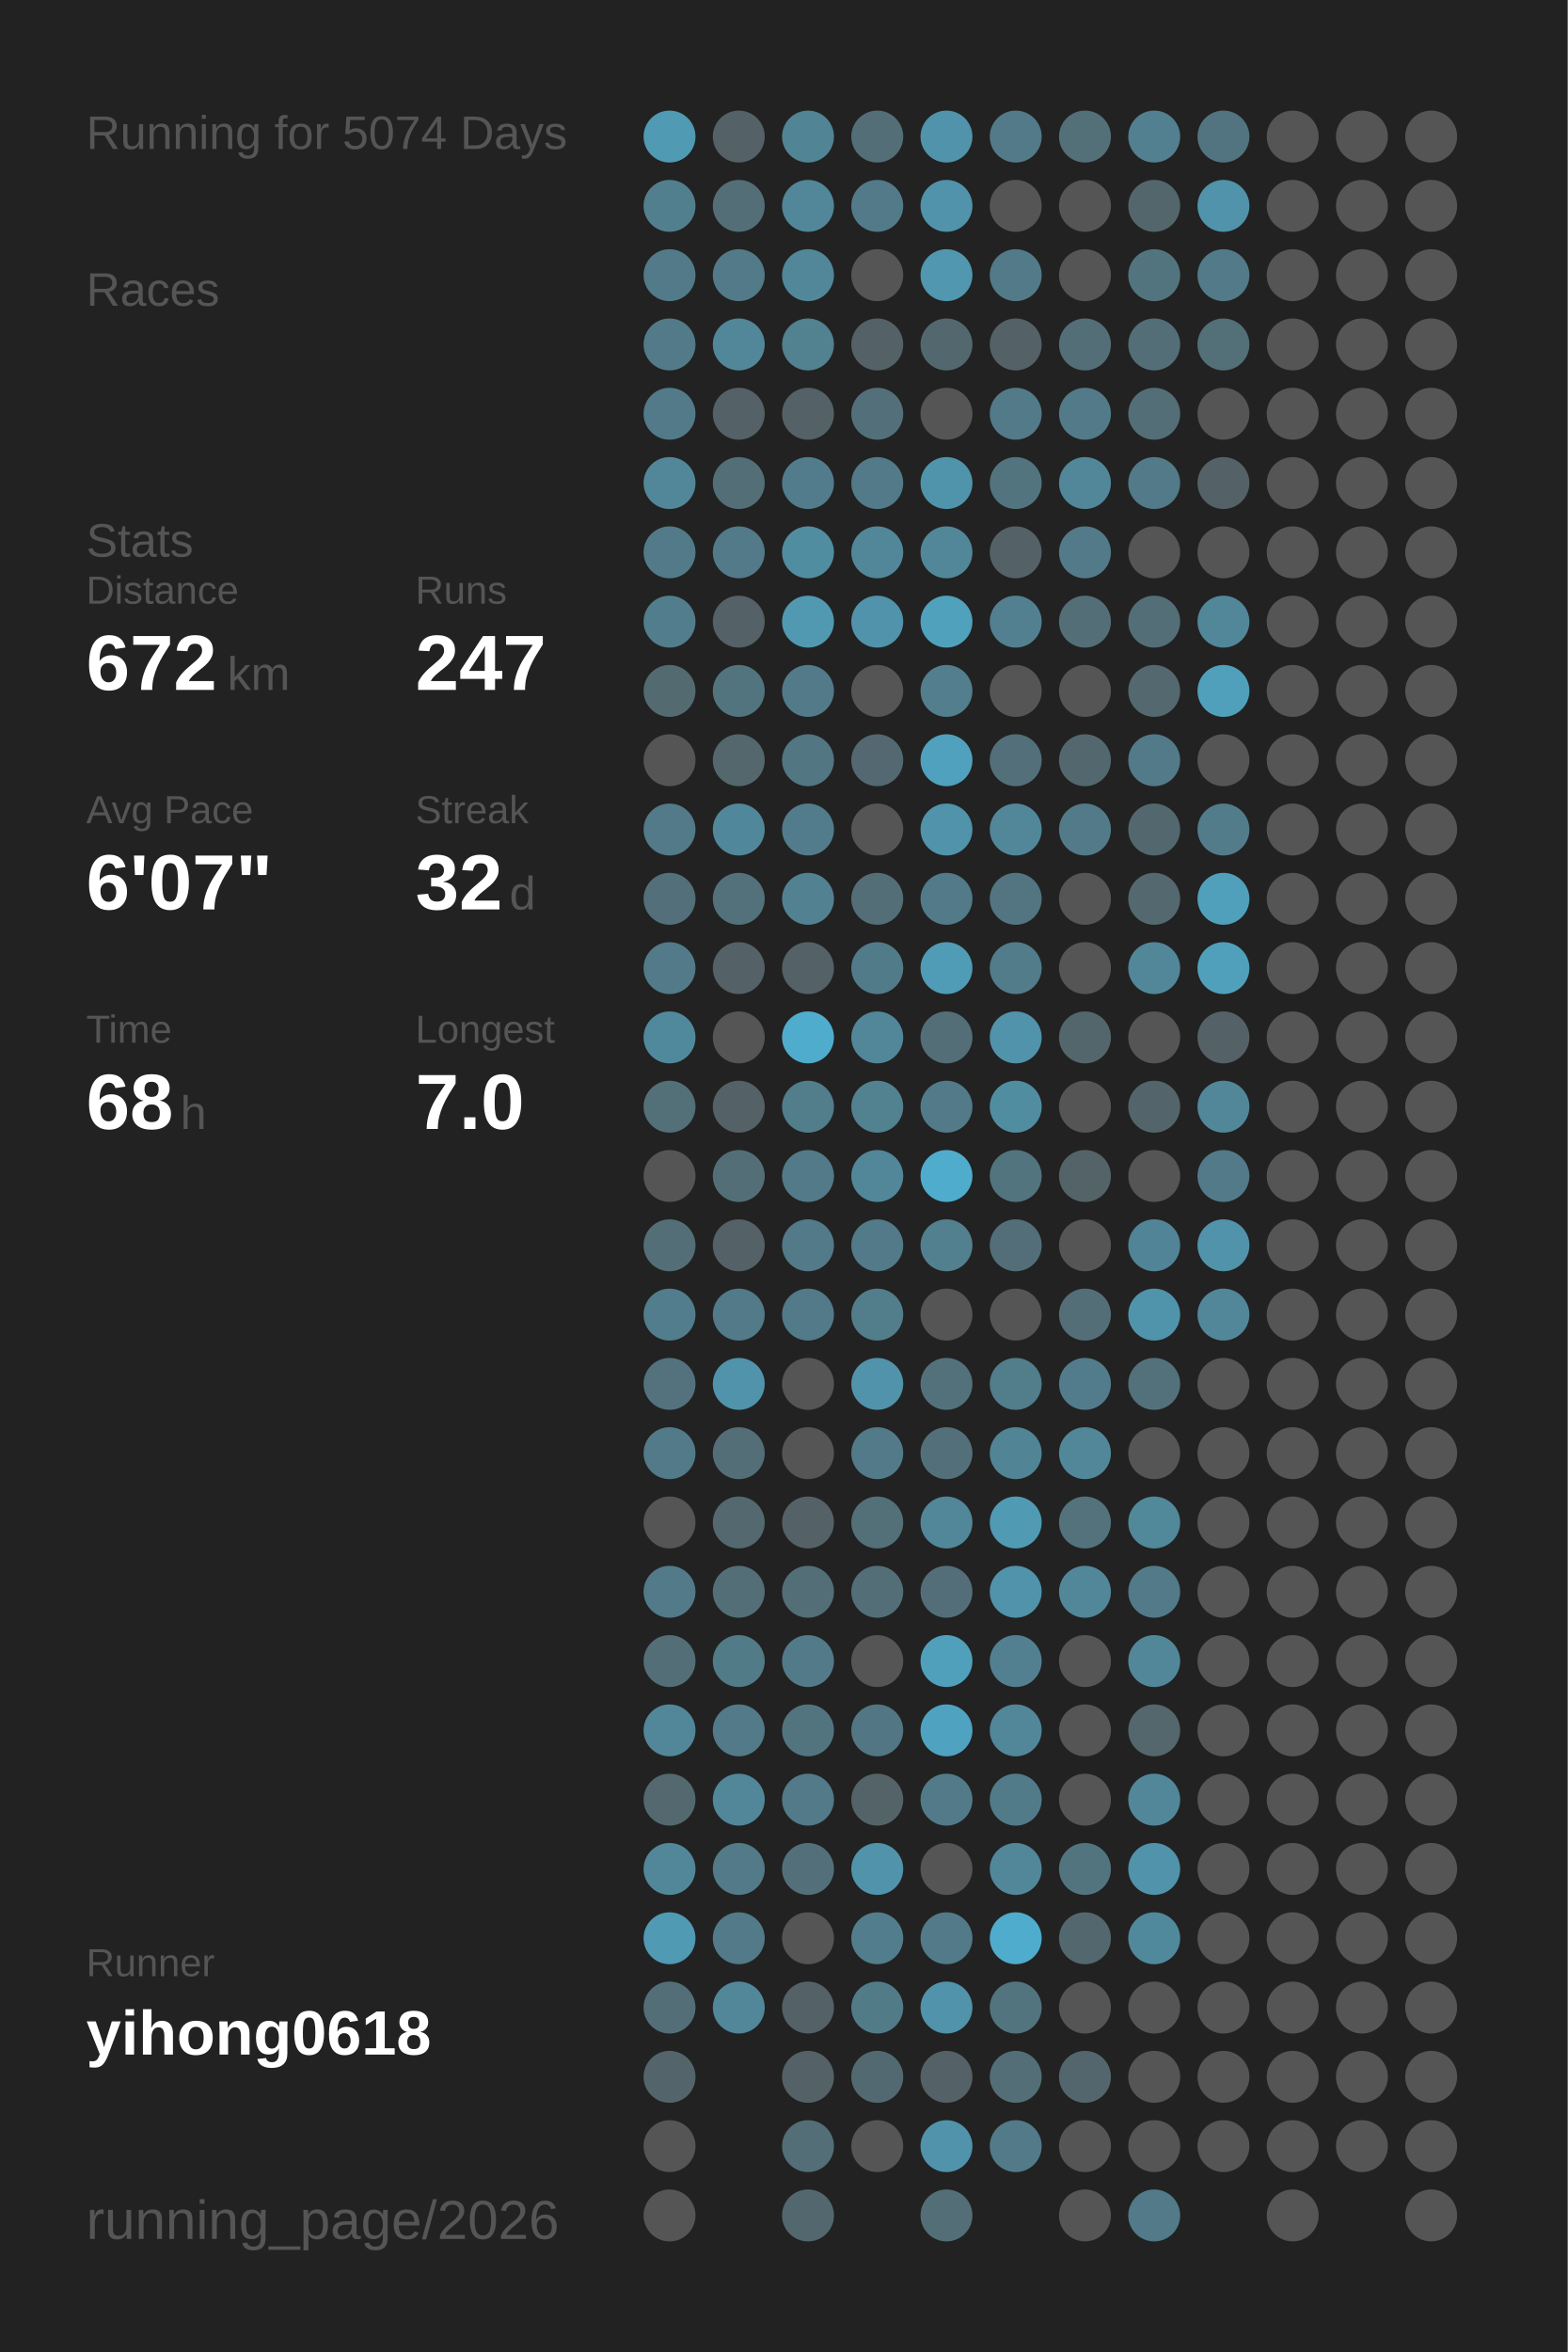
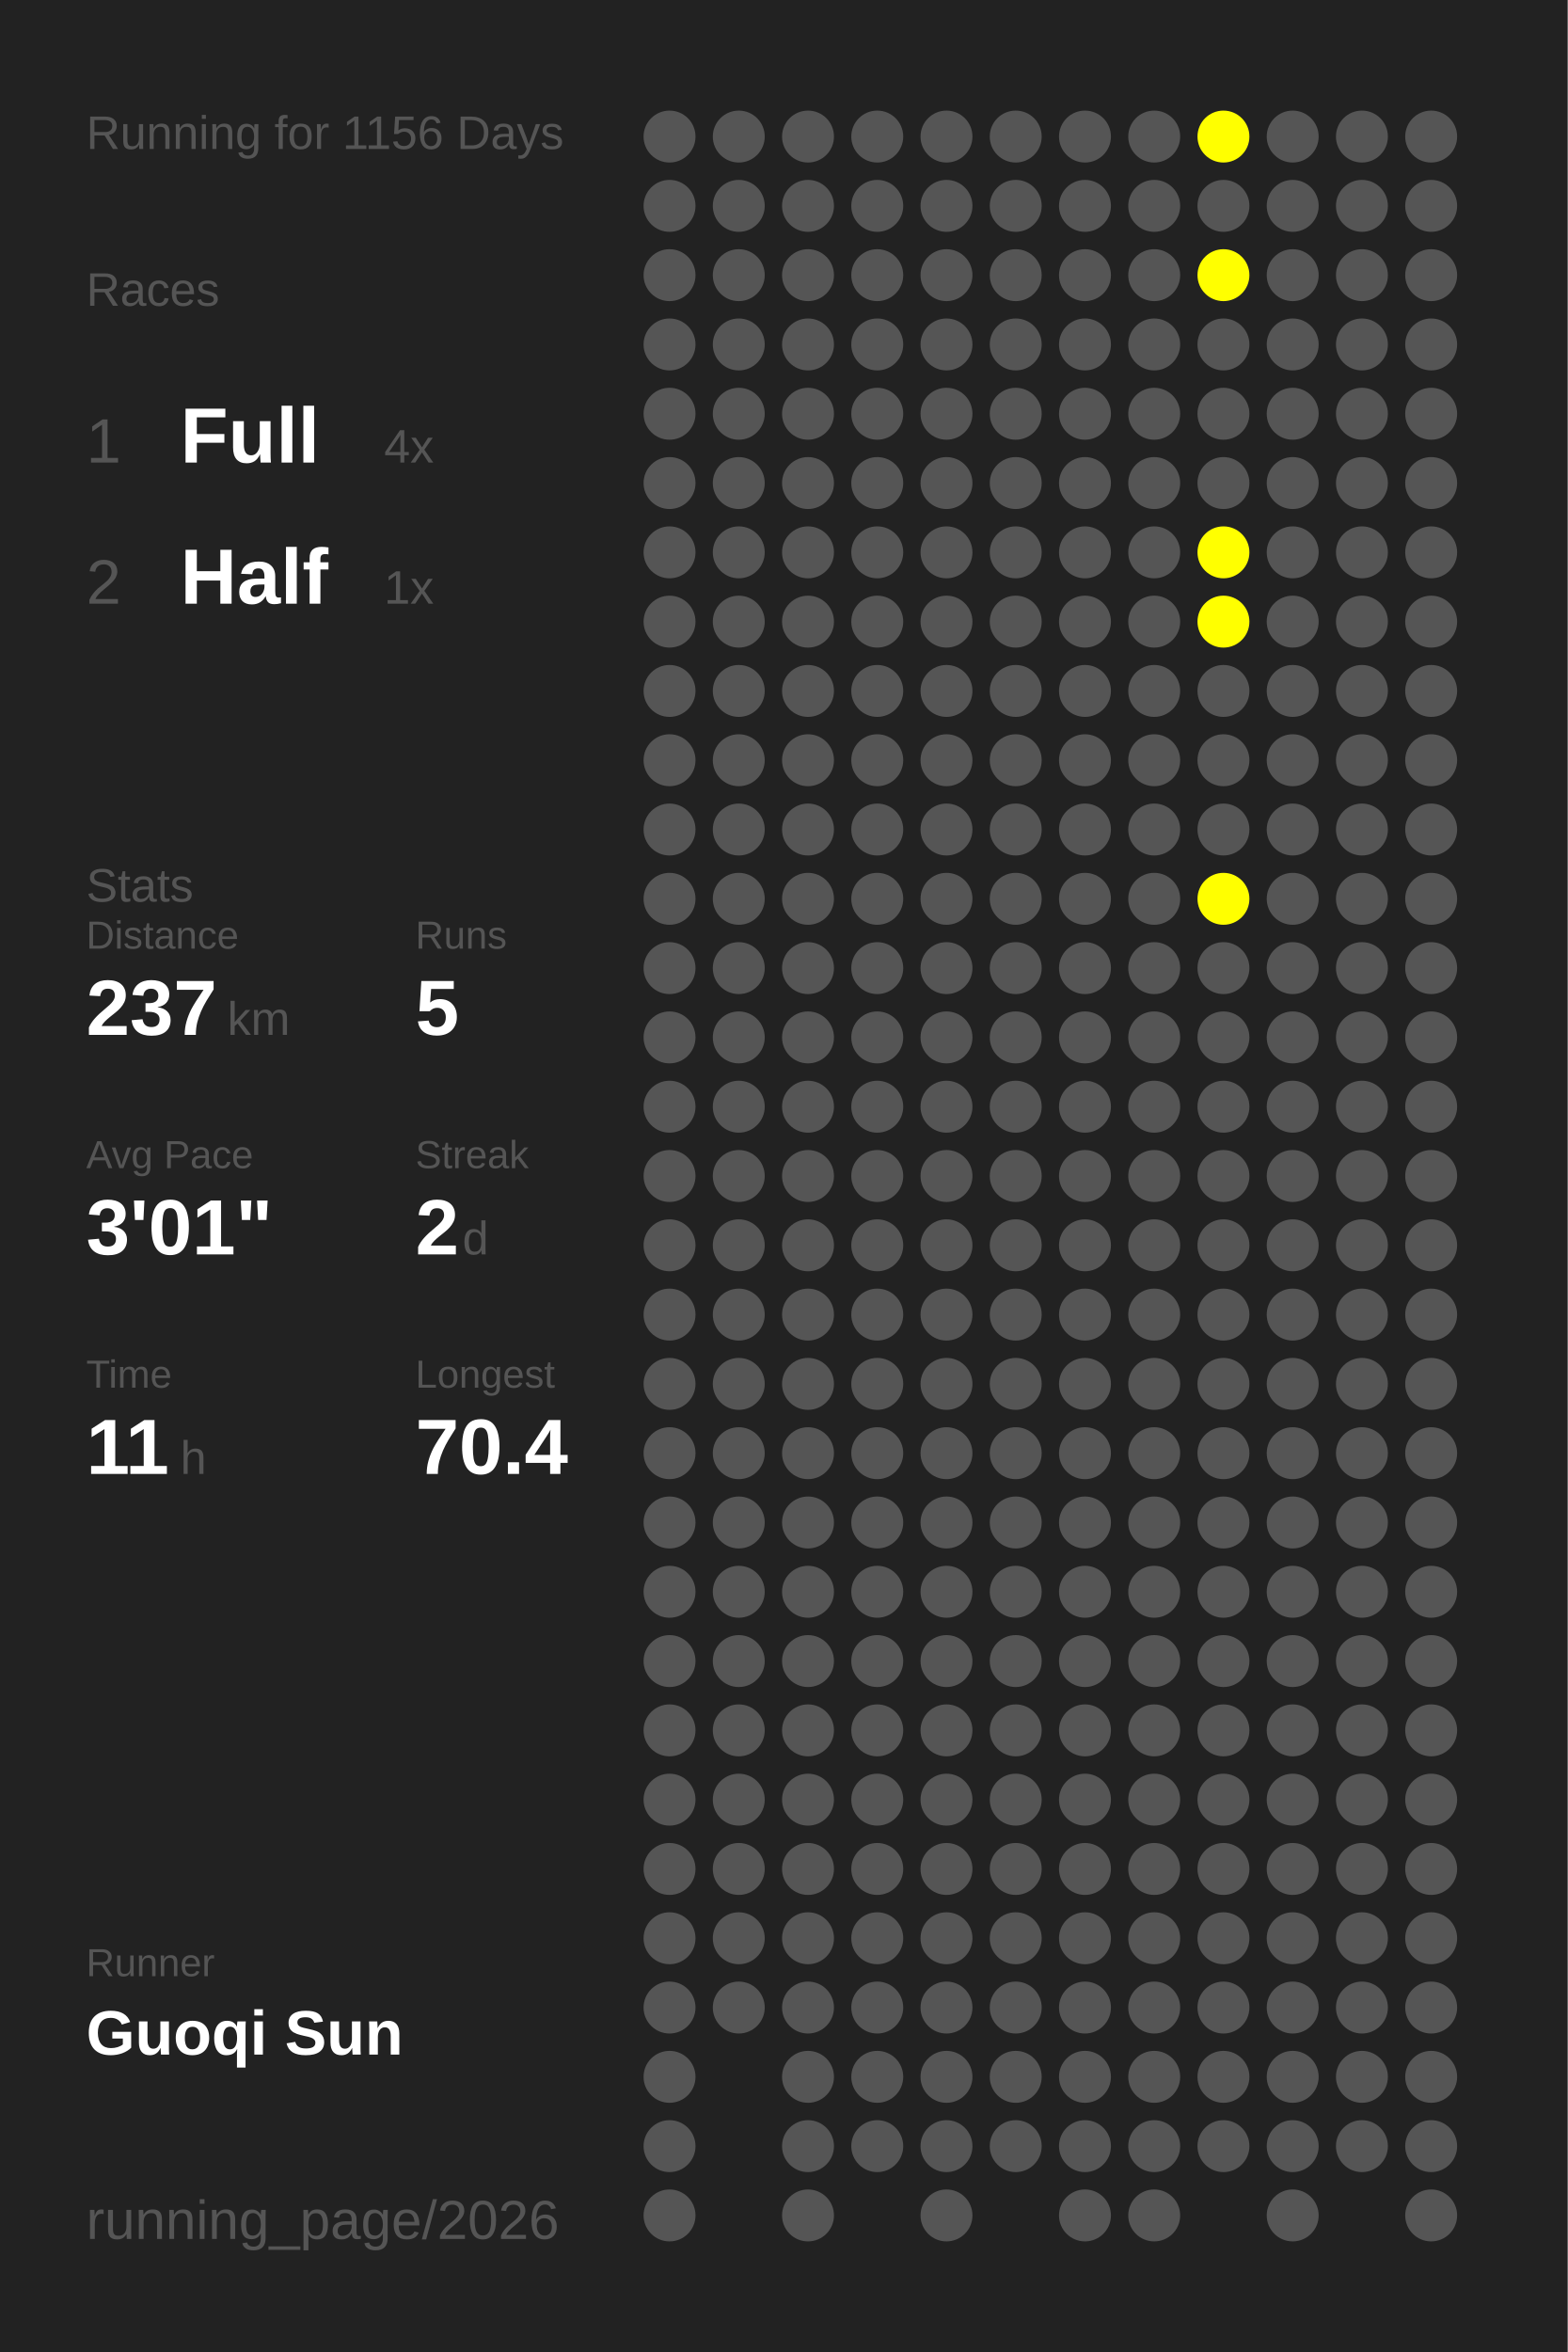
<svg xmlns="http://www.w3.org/2000/svg" baseProfile="full" height="300mm" version="1.1" viewBox="0,0,200,300" width="200mm">
  <defs />
  <rect fill="#222222" height="300" width="200" x="0" y="0" />
-   <text fill="#555555" style="font-size:6px; font-family:Arial;" x="11" y="19">Running for 5074 Days</text>
+   <text fill="#555555" style="font-size:6px; font-family:Arial;" x="11" y="19">Running for 1156 Days</text>
  <text fill="#555555" style="font-size:6px; font-family:Arial;" x="11" y="39">Races</text>
-   <text fill="#555555" style="font-size:6px; font-family:Arial;" x="11" y="71">Stats</text>
-   <text fill="#555555" style="font-size:5px; font-family:Arial;" x="11" y="77">Distance</text>
-   <text fill="#FFFFFF" style="font-size:10px; font-family:Arial; font-weight:bold;" x="11" y="88">672</text>
-   <text fill="#555555" style="font-size:6px; font-family:Arial;" x="29" y="88">km</text>
-   <text fill="#555555" style="font-size:5px; font-family:Arial;" x="53" y="77">Runs</text>
-   <text fill="#FFFFFF" style="font-size:10px; font-family:Arial; font-weight:bold;" x="53" y="88">247</text>
-   <text fill="#555555" style="font-size:5px; font-family:Arial;" x="11" y="105">Avg Pace</text>
-   <text fill="#FFFFFF" style="font-size:10px; font-family:Arial; font-weight:bold;" x="11" y="116">6'07"</text>
-   <text fill="#555555" style="font-size:5px; font-family:Arial;" x="53" y="105">Streak</text>
-   <text fill="#FFFFFF" style="font-size:10px; font-family:Arial; font-weight:bold;" x="53" y="116">32</text>
-   <text fill="#555555" style="font-size:6px; font-family:Arial;" x="65" y="116">d</text>
-   <text fill="#555555" style="font-size:5px; font-family:Arial;" x="11" y="133">Time</text>
-   <text fill="#FFFFFF" style="font-size:10px; font-family:Arial; font-weight:bold;" x="11" y="144">68</text>
-   <text fill="#555555" style="font-size:6px; font-family:Arial;" x="23" y="144">h</text>
-   <text fill="#555555" style="font-size:5px; font-family:Arial;" x="53" y="133">Longest</text>
-   <text fill="#FFFFFF" style="font-size:10px; font-family:Arial; font-weight:bold;" x="53" y="144">7.0</text>
+   <text fill="#555555" style="font-size:8px; font-family:Arial;" x="11" y="59">1</text>
+   <text fill="#FFFFFF" style="font-size:10px; font-family:Arial; font-weight:bold;" x="23" y="59">Full</text>
+   <text fill="#555555" style="font-size:6px; font-family:Arial;" x="49" y="59">4x</text>
+   <text fill="#555555" style="font-size:8px; font-family:Arial;" x="11" y="77">2</text>
+   <text fill="#FFFFFF" style="font-size:10px; font-family:Arial; font-weight:bold;" x="23" y="77">Half</text>
+   <text fill="#555555" style="font-size:6px; font-family:Arial;" x="49" y="77">1x</text>
+   <text fill="#555555" style="font-size:6px; font-family:Arial;" x="11" y="115">Stats</text>
+   <text fill="#555555" style="font-size:5px; font-family:Arial;" x="11" y="121">Distance</text>
+   <text fill="#FFFFFF" style="font-size:10px; font-family:Arial; font-weight:bold;" x="11" y="132">237</text>
+   <text fill="#555555" style="font-size:6px; font-family:Arial;" x="29" y="132">km</text>
+   <text fill="#555555" style="font-size:5px; font-family:Arial;" x="53" y="121">Runs</text>
+   <text fill="#FFFFFF" style="font-size:10px; font-family:Arial; font-weight:bold;" x="53" y="132">5</text>
+   <text fill="#555555" style="font-size:5px; font-family:Arial;" x="11" y="149">Avg Pace</text>
+   <text fill="#FFFFFF" style="font-size:10px; font-family:Arial; font-weight:bold;" x="11" y="160">3'01"</text>
+   <text fill="#555555" style="font-size:5px; font-family:Arial;" x="53" y="149">Streak</text>
+   <text fill="#FFFFFF" style="font-size:10px; font-family:Arial; font-weight:bold;" x="53" y="160">2</text>
+   <text fill="#555555" style="font-size:6px; font-family:Arial;" x="59" y="160">d</text>
+   <text fill="#555555" style="font-size:5px; font-family:Arial;" x="11" y="177">Time</text>
+   <text fill="#FFFFFF" style="font-size:10px; font-family:Arial; font-weight:bold;" x="11" y="188">11</text>
+   <text fill="#555555" style="font-size:6px; font-family:Arial;" x="23" y="188">h</text>
+   <text fill="#555555" style="font-size:5px; font-family:Arial;" x="53" y="177">Longest</text>
+   <text fill="#FFFFFF" style="font-size:10px; font-family:Arial; font-weight:bold;" x="53" y="188">70.4</text>
  <text fill="#555555" style="font-size:5px; font-family:Arial;" x="11" y="252.065">Runner</text>
-   <text fill="#FFFFFF" style="font-size:8px; font-family:Arial; font-weight:bold;" x="11" y="262.065">yihong0618</text>
+   <text fill="#FFFFFF" style="font-size:8px; font-family:Arial; font-weight:bold;" x="11" y="262.065">Guoqi Sun</text>
  <text fill="#555555" style="font-size:7px; font-family:Arial;" x="11" y="285.581">running_page/2026</text>
-   <circle cx="85.417" cy="17.419" fill="#509ab3" r="3.312" />
-   <circle cx="85.417" cy="26.258" fill="#527f8e" r="3.312" />
-   <circle cx="85.417" cy="35.097" fill="#527a88" r="3.312" />
-   <circle cx="85.417" cy="43.935" fill="#527a88" r="3.312" />
-   <circle cx="85.417" cy="52.774" fill="#527a88" r="3.312" />
-   <circle cx="85.417" cy="61.613" fill="#518799" r="3.312" />
-   <circle cx="85.417" cy="70.452" fill="#527a88" r="3.312" />
-   <circle cx="85.417" cy="79.29" fill="#527d8c" r="3.312" />
-   <circle cx="85.417" cy="88.129" fill="#536a71" r="3.312" />
+   <circle cx="85.417" cy="17.419" fill="#555555" r="3.312" />
+   <circle cx="85.417" cy="26.258" fill="#555555" r="3.312" />
+   <circle cx="85.417" cy="35.097" fill="#555555" r="3.312" />
+   <circle cx="85.417" cy="43.935" fill="#555555" r="3.312" />
+   <circle cx="85.417" cy="52.774" fill="#555555" r="3.312" />
+   <circle cx="85.417" cy="61.613" fill="#555555" r="3.312" />
+   <circle cx="85.417" cy="70.452" fill="#555555" r="3.312" />
+   <circle cx="85.417" cy="79.29" fill="#555555" r="3.312" />
+   <circle cx="85.417" cy="88.129" fill="#555555" r="3.312" />
  <circle cx="85.417" cy="96.968" fill="#555555" r="3.312" />
-   <circle cx="85.417" cy="105.806" fill="#527a88" r="3.312" />
-   <circle cx="85.417" cy="114.645" fill="#536f79" r="3.312" />
-   <circle cx="85.417" cy="123.484" fill="#527a88" r="3.312" />
-   <circle cx="85.417" cy="132.323" fill="#51899c" r="3.312" />
-   <circle cx="85.417" cy="141.161" fill="#536f78" r="3.312" />
+   <circle cx="85.417" cy="105.806" fill="#555555" r="3.312" />
+   <circle cx="85.417" cy="114.645" fill="#555555" r="3.312" />
+   <circle cx="85.417" cy="123.484" fill="#555555" r="3.312" />
+   <circle cx="85.417" cy="132.323" fill="#555555" r="3.312" />
+   <circle cx="85.417" cy="141.161" fill="#555555" r="3.312" />
  <circle cx="85.417" cy="150" fill="#555555" r="3.312" />
-   <circle cx="85.417" cy="158.839" fill="#536e77" r="3.312" />
-   <circle cx="85.417" cy="167.677" fill="#527d8c" r="3.312" />
-   <circle cx="85.417" cy="176.516" fill="#53727d" r="3.312" />
-   <circle cx="85.417" cy="185.355" fill="#527a88" r="3.312" />
+   <circle cx="85.417" cy="158.839" fill="#555555" r="3.312" />
+   <circle cx="85.417" cy="167.677" fill="#555555" r="3.312" />
+   <circle cx="85.417" cy="176.516" fill="#555555" r="3.312" />
+   <circle cx="85.417" cy="185.355" fill="#555555" r="3.312" />
  <circle cx="85.417" cy="194.194" fill="#555555" r="3.312" />
-   <circle cx="85.417" cy="203.032" fill="#527a88" r="3.312" />
-   <circle cx="85.417" cy="211.871" fill="#536e77" r="3.312" />
-   <circle cx="85.417" cy="220.71" fill="#518799" r="3.312" />
-   <circle cx="85.417" cy="229.548" fill="#53686f" r="3.312" />
-   <circle cx="85.417" cy="238.387" fill="#518799" r="3.312" />
-   <circle cx="85.417" cy="247.226" fill="#509ab3" r="3.312" />
-   <circle cx="85.417" cy="256.065" fill="#536e77" r="3.312" />
-   <circle cx="85.417" cy="264.903" fill="#53656b" r="3.312" />
+   <circle cx="85.417" cy="203.032" fill="#555555" r="3.312" />
+   <circle cx="85.417" cy="211.871" fill="#555555" r="3.312" />
+   <circle cx="85.417" cy="220.71" fill="#555555" r="3.312" />
+   <circle cx="85.417" cy="229.548" fill="#555555" r="3.312" />
+   <circle cx="85.417" cy="238.387" fill="#555555" r="3.312" />
+   <circle cx="85.417" cy="247.226" fill="#555555" r="3.312" />
+   <circle cx="85.417" cy="256.065" fill="#555555" r="3.312" />
+   <circle cx="85.417" cy="264.903" fill="#555555" r="3.312" />
  <circle cx="85.417" cy="273.742" fill="#555555" r="3.312" />
  <circle cx="85.417" cy="282.581" fill="#555555" r="3.312" />
-   <circle cx="94.25" cy="17.419" fill="#546166" r="3.312" />
-   <circle cx="94.25" cy="26.258" fill="#536e77" r="3.312" />
-   <circle cx="94.25" cy="35.097" fill="#527a88" r="3.312" />
-   <circle cx="94.25" cy="43.935" fill="#518799" r="3.312" />
-   <circle cx="94.25" cy="52.774" fill="#546166" r="3.312" />
-   <circle cx="94.25" cy="61.613" fill="#536e77" r="3.312" />
-   <circle cx="94.25" cy="70.452" fill="#527a88" r="3.312" />
-   <circle cx="94.25" cy="79.29" fill="#546166" r="3.312" />
-   <circle cx="94.25" cy="88.129" fill="#52747f" r="3.312" />
-   <circle cx="94.25" cy="96.968" fill="#53676d" r="3.312" />
-   <circle cx="94.25" cy="105.806" fill="#51879a" r="3.312" />
-   <circle cx="94.25" cy="114.645" fill="#53717b" r="3.312" />
-   <circle cx="94.25" cy="123.484" fill="#546166" r="3.312" />
+   <circle cx="94.25" cy="17.419" fill="#555555" r="3.312" />
+   <circle cx="94.25" cy="26.258" fill="#555555" r="3.312" />
+   <circle cx="94.25" cy="35.097" fill="#555555" r="3.312" />
+   <circle cx="94.25" cy="43.935" fill="#555555" r="3.312" />
+   <circle cx="94.25" cy="52.774" fill="#555555" r="3.312" />
+   <circle cx="94.25" cy="61.613" fill="#555555" r="3.312" />
+   <circle cx="94.25" cy="70.452" fill="#555555" r="3.312" />
+   <circle cx="94.25" cy="79.29" fill="#555555" r="3.312" />
+   <circle cx="94.25" cy="88.129" fill="#555555" r="3.312" />
+   <circle cx="94.25" cy="96.968" fill="#555555" r="3.312" />
+   <circle cx="94.25" cy="105.806" fill="#555555" r="3.312" />
+   <circle cx="94.25" cy="114.645" fill="#555555" r="3.312" />
+   <circle cx="94.25" cy="123.484" fill="#555555" r="3.312" />
  <circle cx="94.25" cy="132.323" fill="#555555" r="3.312" />
-   <circle cx="94.25" cy="141.161" fill="#546166" r="3.312" />
-   <circle cx="94.25" cy="150" fill="#536e77" r="3.312" />
-   <circle cx="94.25" cy="158.839" fill="#546166" r="3.312" />
-   <circle cx="94.25" cy="167.677" fill="#527a88" r="3.312" />
-   <circle cx="94.25" cy="176.516" fill="#5093aa" r="3.312" />
-   <circle cx="94.25" cy="185.355" fill="#536e77" r="3.312" />
-   <circle cx="94.25" cy="194.194" fill="#53686f" r="3.312" />
-   <circle cx="94.25" cy="203.032" fill="#536e77" r="3.312" />
-   <circle cx="94.25" cy="211.871" fill="#527b88" r="3.312" />
-   <circle cx="94.25" cy="220.71" fill="#527a88" r="3.312" />
-   <circle cx="94.25" cy="229.548" fill="#518799" r="3.312" />
-   <circle cx="94.25" cy="238.387" fill="#527a88" r="3.312" />
-   <circle cx="94.25" cy="247.226" fill="#527a88" r="3.312" />
-   <circle cx="94.25" cy="256.065" fill="#518799" r="3.312" />
-   <circle cx="103.083" cy="17.419" fill="#518495" r="3.312" />
-   <circle cx="103.083" cy="26.258" fill="#518799" r="3.312" />
-   <circle cx="103.083" cy="35.097" fill="#518799" r="3.312" />
-   <circle cx="103.083" cy="43.935" fill="#528190" r="3.312" />
-   <circle cx="103.083" cy="52.774" fill="#546166" r="3.312" />
-   <circle cx="103.083" cy="61.613" fill="#527c8b" r="3.312" />
-   <circle cx="103.083" cy="70.452" fill="#518da1" r="3.312" />
-   <circle cx="103.083" cy="79.29" fill="#5099b1" r="3.312" />
-   <circle cx="103.083" cy="88.129" fill="#527a88" r="3.312" />
-   <circle cx="103.083" cy="96.968" fill="#527682" r="3.312" />
-   <circle cx="103.083" cy="105.806" fill="#527c8b" r="3.312" />
-   <circle cx="103.083" cy="114.645" fill="#528192" r="3.312" />
-   <circle cx="103.083" cy="123.484" fill="#546166" r="3.312" />
-   <circle cx="103.083" cy="132.323" fill="#4faccc" r="3.312" />
-   <circle cx="103.083" cy="141.161" fill="#527d8b" r="3.312" />
-   <circle cx="103.083" cy="150" fill="#527a88" r="3.312" />
-   <circle cx="103.083" cy="158.839" fill="#527a88" r="3.312" />
-   <circle cx="103.083" cy="167.677" fill="#527a88" r="3.312" />
+   <circle cx="94.25" cy="141.161" fill="#555555" r="3.312" />
+   <circle cx="94.25" cy="150" fill="#555555" r="3.312" />
+   <circle cx="94.25" cy="158.839" fill="#555555" r="3.312" />
+   <circle cx="94.25" cy="167.677" fill="#555555" r="3.312" />
+   <circle cx="94.25" cy="176.516" fill="#555555" r="3.312" />
+   <circle cx="94.25" cy="185.355" fill="#555555" r="3.312" />
+   <circle cx="94.25" cy="194.194" fill="#555555" r="3.312" />
+   <circle cx="94.25" cy="203.032" fill="#555555" r="3.312" />
+   <circle cx="94.25" cy="211.871" fill="#555555" r="3.312" />
+   <circle cx="94.25" cy="220.71" fill="#555555" r="3.312" />
+   <circle cx="94.25" cy="229.548" fill="#555555" r="3.312" />
+   <circle cx="94.25" cy="238.387" fill="#555555" r="3.312" />
+   <circle cx="94.25" cy="247.226" fill="#555555" r="3.312" />
+   <circle cx="94.25" cy="256.065" fill="#555555" r="3.312" />
+   <circle cx="103.083" cy="17.419" fill="#555555" r="3.312" />
+   <circle cx="103.083" cy="26.258" fill="#555555" r="3.312" />
+   <circle cx="103.083" cy="35.097" fill="#555555" r="3.312" />
+   <circle cx="103.083" cy="43.935" fill="#555555" r="3.312" />
+   <circle cx="103.083" cy="52.774" fill="#555555" r="3.312" />
+   <circle cx="103.083" cy="61.613" fill="#555555" r="3.312" />
+   <circle cx="103.083" cy="70.452" fill="#555555" r="3.312" />
+   <circle cx="103.083" cy="79.29" fill="#555555" r="3.312" />
+   <circle cx="103.083" cy="88.129" fill="#555555" r="3.312" />
+   <circle cx="103.083" cy="96.968" fill="#555555" r="3.312" />
+   <circle cx="103.083" cy="105.806" fill="#555555" r="3.312" />
+   <circle cx="103.083" cy="114.645" fill="#555555" r="3.312" />
+   <circle cx="103.083" cy="123.484" fill="#555555" r="3.312" />
+   <circle cx="103.083" cy="132.323" fill="#555555" r="3.312" />
+   <circle cx="103.083" cy="141.161" fill="#555555" r="3.312" />
+   <circle cx="103.083" cy="150" fill="#555555" r="3.312" />
+   <circle cx="103.083" cy="158.839" fill="#555555" r="3.312" />
+   <circle cx="103.083" cy="167.677" fill="#555555" r="3.312" />
  <circle cx="103.083" cy="176.516" fill="#555555" r="3.312" />
  <circle cx="103.083" cy="185.355" fill="#555555" r="3.312" />
-   <circle cx="103.083" cy="194.194" fill="#546166" r="3.312" />
-   <circle cx="103.083" cy="203.032" fill="#536e77" r="3.312" />
-   <circle cx="103.083" cy="211.871" fill="#527a88" r="3.312" />
-   <circle cx="103.083" cy="220.71" fill="#52747f" r="3.312" />
-   <circle cx="103.083" cy="229.548" fill="#527a88" r="3.312" />
-   <circle cx="103.083" cy="238.387" fill="#53707a" r="3.312" />
+   <circle cx="103.083" cy="194.194" fill="#555555" r="3.312" />
+   <circle cx="103.083" cy="203.032" fill="#555555" r="3.312" />
+   <circle cx="103.083" cy="211.871" fill="#555555" r="3.312" />
+   <circle cx="103.083" cy="220.71" fill="#555555" r="3.312" />
+   <circle cx="103.083" cy="229.548" fill="#555555" r="3.312" />
+   <circle cx="103.083" cy="238.387" fill="#555555" r="3.312" />
  <circle cx="103.083" cy="247.226" fill="#555555" r="3.312" />
-   <circle cx="103.083" cy="256.065" fill="#546166" r="3.312" />
-   <circle cx="103.083" cy="264.903" fill="#546267" r="3.312" />
-   <circle cx="103.083" cy="273.742" fill="#536e77" r="3.312" />
-   <circle cx="103.083" cy="282.581" fill="#53686e" r="3.312" />
-   <circle cx="111.917" cy="17.419" fill="#536e77" r="3.312" />
-   <circle cx="111.917" cy="26.258" fill="#527a88" r="3.312" />
+   <circle cx="103.083" cy="256.065" fill="#555555" r="3.312" />
+   <circle cx="103.083" cy="264.903" fill="#555555" r="3.312" />
+   <circle cx="103.083" cy="273.742" fill="#555555" r="3.312" />
+   <circle cx="103.083" cy="282.581" fill="#555555" r="3.312" />
+   <circle cx="111.917" cy="17.419" fill="#555555" r="3.312" />
+   <circle cx="111.917" cy="26.258" fill="#555555" r="3.312" />
  <circle cx="111.917" cy="35.097" fill="#555555" r="3.312" />
-   <circle cx="111.917" cy="43.935" fill="#546166" r="3.312" />
-   <circle cx="111.917" cy="52.774" fill="#53707a" r="3.312" />
-   <circle cx="111.917" cy="61.613" fill="#527a88" r="3.312" />
-   <circle cx="111.917" cy="70.452" fill="#518799" r="3.312" />
-   <circle cx="111.917" cy="79.29" fill="#5093aa" r="3.312" />
+   <circle cx="111.917" cy="43.935" fill="#555555" r="3.312" />
+   <circle cx="111.917" cy="52.774" fill="#555555" r="3.312" />
+   <circle cx="111.917" cy="61.613" fill="#555555" r="3.312" />
+   <circle cx="111.917" cy="70.452" fill="#555555" r="3.312" />
+   <circle cx="111.917" cy="79.29" fill="#555555" r="3.312" />
  <circle cx="111.917" cy="88.129" fill="#555555" r="3.312" />
-   <circle cx="111.917" cy="96.968" fill="#536870" r="3.312" />
+   <circle cx="111.917" cy="96.968" fill="#555555" r="3.312" />
  <circle cx="111.917" cy="105.806" fill="#555555" r="3.312" />
-   <circle cx="111.917" cy="114.645" fill="#536e77" r="3.312" />
-   <circle cx="111.917" cy="123.484" fill="#527b89" r="3.312" />
-   <circle cx="111.917" cy="132.323" fill="#518799" r="3.312" />
-   <circle cx="111.917" cy="141.161" fill="#528190" r="3.312" />
-   <circle cx="111.917" cy="150" fill="#518799" r="3.312" />
-   <circle cx="111.917" cy="158.839" fill="#527a88" r="3.312" />
-   <circle cx="111.917" cy="167.677" fill="#527d8b" r="3.312" />
-   <circle cx="111.917" cy="176.516" fill="#5093aa" r="3.312" />
-   <circle cx="111.917" cy="185.355" fill="#527a88" r="3.312" />
-   <circle cx="111.917" cy="194.194" fill="#536f78" r="3.312" />
-   <circle cx="111.917" cy="203.032" fill="#536e77" r="3.312" />
+   <circle cx="111.917" cy="114.645" fill="#555555" r="3.312" />
+   <circle cx="111.917" cy="123.484" fill="#555555" r="3.312" />
+   <circle cx="111.917" cy="132.323" fill="#555555" r="3.312" />
+   <circle cx="111.917" cy="141.161" fill="#555555" r="3.312" />
+   <circle cx="111.917" cy="150" fill="#555555" r="3.312" />
+   <circle cx="111.917" cy="158.839" fill="#555555" r="3.312" />
+   <circle cx="111.917" cy="167.677" fill="#555555" r="3.312" />
+   <circle cx="111.917" cy="176.516" fill="#555555" r="3.312" />
+   <circle cx="111.917" cy="185.355" fill="#555555" r="3.312" />
+   <circle cx="111.917" cy="194.194" fill="#555555" r="3.312" />
+   <circle cx="111.917" cy="203.032" fill="#555555" r="3.312" />
  <circle cx="111.917" cy="211.871" fill="#555555" r="3.312" />
-   <circle cx="111.917" cy="220.71" fill="#527683" r="3.312" />
-   <circle cx="111.917" cy="229.548" fill="#546368" r="3.312" />
-   <circle cx="111.917" cy="238.387" fill="#5093aa" r="3.312" />
-   <circle cx="111.917" cy="247.226" fill="#527d8c" r="3.312" />
-   <circle cx="111.917" cy="256.065" fill="#527b88" r="3.312" />
-   <circle cx="111.917" cy="264.903" fill="#536971" r="3.312" />
+   <circle cx="111.917" cy="220.71" fill="#555555" r="3.312" />
+   <circle cx="111.917" cy="229.548" fill="#555555" r="3.312" />
+   <circle cx="111.917" cy="238.387" fill="#555555" r="3.312" />
+   <circle cx="111.917" cy="247.226" fill="#555555" r="3.312" />
+   <circle cx="111.917" cy="256.065" fill="#555555" r="3.312" />
+   <circle cx="111.917" cy="264.903" fill="#555555" r="3.312" />
  <circle cx="111.917" cy="273.742" fill="#555555" r="3.312" />
-   <circle cx="120.75" cy="17.419" fill="#5093aa" r="3.312" />
-   <circle cx="120.75" cy="26.258" fill="#5093aa" r="3.312" />
-   <circle cx="120.75" cy="35.097" fill="#5097af" r="3.312" />
-   <circle cx="120.75" cy="43.935" fill="#53686e" r="3.312" />
+   <circle cx="120.75" cy="17.419" fill="#555555" r="3.312" />
+   <circle cx="120.75" cy="26.258" fill="#555555" r="3.312" />
+   <circle cx="120.75" cy="35.097" fill="#555555" r="3.312" />
+   <circle cx="120.75" cy="43.935" fill="#555555" r="3.312" />
  <circle cx="120.75" cy="52.774" fill="#555555" r="3.312" />
-   <circle cx="120.75" cy="61.613" fill="#5094ab" r="3.312" />
-   <circle cx="120.75" cy="70.452" fill="#518799" r="3.312" />
-   <circle cx="120.75" cy="79.29" fill="#50a1bc" r="3.312" />
-   <circle cx="120.75" cy="88.129" fill="#527e8d" r="3.312" />
-   <circle cx="120.75" cy="96.968" fill="#50a1bd" r="3.312" />
-   <circle cx="120.75" cy="105.806" fill="#5093aa" r="3.312" />
-   <circle cx="120.75" cy="114.645" fill="#527a88" r="3.312" />
-   <circle cx="120.75" cy="123.484" fill="#509bb5" r="3.312" />
-   <circle cx="120.75" cy="132.323" fill="#536e77" r="3.312" />
-   <circle cx="120.75" cy="141.161" fill="#527a88" r="3.312" />
-   <circle cx="120.75" cy="150" fill="#4faccc" r="3.312" />
-   <circle cx="120.75" cy="158.839" fill="#52808f" r="3.312" />
+   <circle cx="120.75" cy="61.613" fill="#555555" r="3.312" />
+   <circle cx="120.75" cy="70.452" fill="#555555" r="3.312" />
+   <circle cx="120.75" cy="79.29" fill="#555555" r="3.312" />
+   <circle cx="120.75" cy="88.129" fill="#555555" r="3.312" />
+   <circle cx="120.75" cy="96.968" fill="#555555" r="3.312" />
+   <circle cx="120.75" cy="105.806" fill="#555555" r="3.312" />
+   <circle cx="120.75" cy="114.645" fill="#555555" r="3.312" />
+   <circle cx="120.75" cy="123.484" fill="#555555" r="3.312" />
+   <circle cx="120.75" cy="132.323" fill="#555555" r="3.312" />
+   <circle cx="120.75" cy="141.161" fill="#555555" r="3.312" />
+   <circle cx="120.75" cy="150" fill="#555555" r="3.312" />
+   <circle cx="120.75" cy="158.839" fill="#555555" r="3.312" />
  <circle cx="120.75" cy="167.677" fill="#555555" r="3.312" />
-   <circle cx="120.75" cy="176.516" fill="#53717b" r="3.312" />
-   <circle cx="120.75" cy="185.355" fill="#53707a" r="3.312" />
-   <circle cx="120.75" cy="194.194" fill="#518799" r="3.312" />
-   <circle cx="120.75" cy="203.032" fill="#536e78" r="3.312" />
-   <circle cx="120.75" cy="211.871" fill="#50a0bb" r="3.312" />
-   <circle cx="120.75" cy="220.71" fill="#4fa3c0" r="3.312" />
-   <circle cx="120.75" cy="229.548" fill="#527a88" r="3.312" />
+   <circle cx="120.75" cy="176.516" fill="#555555" r="3.312" />
+   <circle cx="120.75" cy="185.355" fill="#555555" r="3.312" />
+   <circle cx="120.75" cy="194.194" fill="#555555" r="3.312" />
+   <circle cx="120.75" cy="203.032" fill="#555555" r="3.312" />
+   <circle cx="120.75" cy="211.871" fill="#555555" r="3.312" />
+   <circle cx="120.75" cy="220.71" fill="#555555" r="3.312" />
+   <circle cx="120.75" cy="229.548" fill="#555555" r="3.312" />
  <circle cx="120.75" cy="238.387" fill="#555555" r="3.312" />
-   <circle cx="120.75" cy="247.226" fill="#527a88" r="3.312" />
-   <circle cx="120.75" cy="256.065" fill="#5093aa" r="3.312" />
-   <circle cx="120.75" cy="264.903" fill="#546166" r="3.312" />
-   <circle cx="120.75" cy="273.742" fill="#5093aa" r="3.312" />
-   <circle cx="120.75" cy="282.581" fill="#536e77" r="3.312" />
-   <circle cx="129.583" cy="17.419" fill="#527a88" r="3.312" />
+   <circle cx="120.75" cy="247.226" fill="#555555" r="3.312" />
+   <circle cx="120.75" cy="256.065" fill="#555555" r="3.312" />
+   <circle cx="120.75" cy="264.903" fill="#555555" r="3.312" />
+   <circle cx="120.75" cy="273.742" fill="#555555" r="3.312" />
+   <circle cx="120.75" cy="282.581" fill="#555555" r="3.312" />
+   <circle cx="129.583" cy="17.419" fill="#555555" r="3.312" />
  <circle cx="129.583" cy="26.258" fill="#555555" r="3.312" />
-   <circle cx="129.583" cy="35.097" fill="#527a88" r="3.312" />
-   <circle cx="129.583" cy="43.935" fill="#546166" r="3.312" />
-   <circle cx="129.583" cy="52.774" fill="#527a88" r="3.312" />
-   <circle cx="129.583" cy="61.613" fill="#52747f" r="3.312" />
-   <circle cx="129.583" cy="70.452" fill="#546166" r="3.312" />
-   <circle cx="129.583" cy="79.29" fill="#528090" r="3.312" />
+   <circle cx="129.583" cy="35.097" fill="#555555" r="3.312" />
+   <circle cx="129.583" cy="43.935" fill="#555555" r="3.312" />
+   <circle cx="129.583" cy="52.774" fill="#555555" r="3.312" />
+   <circle cx="129.583" cy="61.613" fill="#555555" r="3.312" />
+   <circle cx="129.583" cy="70.452" fill="#555555" r="3.312" />
+   <circle cx="129.583" cy="79.29" fill="#555555" r="3.312" />
  <circle cx="129.583" cy="88.129" fill="#555555" r="3.312" />
-   <circle cx="129.583" cy="96.968" fill="#53707a" r="3.312" />
-   <circle cx="129.583" cy="105.806" fill="#518799" r="3.312" />
-   <circle cx="129.583" cy="114.645" fill="#527581" r="3.312" />
-   <circle cx="129.583" cy="123.484" fill="#527c8a" r="3.312" />
-   <circle cx="129.583" cy="132.323" fill="#5093aa" r="3.312" />
-   <circle cx="129.583" cy="141.161" fill="#518da1" r="3.312" />
-   <circle cx="129.583" cy="150" fill="#52747f" r="3.312" />
-   <circle cx="129.583" cy="158.839" fill="#536e78" r="3.312" />
+   <circle cx="129.583" cy="96.968" fill="#555555" r="3.312" />
+   <circle cx="129.583" cy="105.806" fill="#555555" r="3.312" />
+   <circle cx="129.583" cy="114.645" fill="#555555" r="3.312" />
+   <circle cx="129.583" cy="123.484" fill="#555555" r="3.312" />
+   <circle cx="129.583" cy="132.323" fill="#555555" r="3.312" />
+   <circle cx="129.583" cy="141.161" fill="#555555" r="3.312" />
+   <circle cx="129.583" cy="150" fill="#555555" r="3.312" />
+   <circle cx="129.583" cy="158.839" fill="#555555" r="3.312" />
  <circle cx="129.583" cy="167.677" fill="#555555" r="3.312" />
-   <circle cx="129.583" cy="176.516" fill="#527d8b" r="3.312" />
-   <circle cx="129.583" cy="185.355" fill="#518494" r="3.312" />
-   <circle cx="129.583" cy="194.194" fill="#509ab3" r="3.312" />
-   <circle cx="129.583" cy="203.032" fill="#5093aa" r="3.312" />
-   <circle cx="129.583" cy="211.871" fill="#528090" r="3.312" />
-   <circle cx="129.583" cy="220.71" fill="#518799" r="3.312" />
-   <circle cx="129.583" cy="229.548" fill="#527b89" r="3.312" />
-   <circle cx="129.583" cy="238.387" fill="#518799" r="3.312" />
-   <circle cx="129.583" cy="247.226" fill="#4faccc" r="3.312" />
-   <circle cx="129.583" cy="256.065" fill="#52747f" r="3.312" />
-   <circle cx="129.583" cy="264.903" fill="#536e77" r="3.312" />
-   <circle cx="129.583" cy="273.742" fill="#527a88" r="3.312" />
-   <circle cx="138.417" cy="17.419" fill="#536f78" r="3.312" />
+   <circle cx="129.583" cy="176.516" fill="#555555" r="3.312" />
+   <circle cx="129.583" cy="185.355" fill="#555555" r="3.312" />
+   <circle cx="129.583" cy="194.194" fill="#555555" r="3.312" />
+   <circle cx="129.583" cy="203.032" fill="#555555" r="3.312" />
+   <circle cx="129.583" cy="211.871" fill="#555555" r="3.312" />
+   <circle cx="129.583" cy="220.71" fill="#555555" r="3.312" />
+   <circle cx="129.583" cy="229.548" fill="#555555" r="3.312" />
+   <circle cx="129.583" cy="238.387" fill="#555555" r="3.312" />
+   <circle cx="129.583" cy="247.226" fill="#555555" r="3.312" />
+   <circle cx="129.583" cy="256.065" fill="#555555" r="3.312" />
+   <circle cx="129.583" cy="264.903" fill="#555555" r="3.312" />
+   <circle cx="129.583" cy="273.742" fill="#555555" r="3.312" />
+   <circle cx="138.417" cy="17.419" fill="#555555" r="3.312" />
  <circle cx="138.417" cy="26.258" fill="#555555" r="3.312" />
  <circle cx="138.417" cy="35.097" fill="#555555" r="3.312" />
-   <circle cx="138.417" cy="43.935" fill="#536e77" r="3.312" />
-   <circle cx="138.417" cy="52.774" fill="#527a88" r="3.312" />
-   <circle cx="138.417" cy="61.613" fill="#518799" r="3.312" />
-   <circle cx="138.417" cy="70.452" fill="#527a88" r="3.312" />
-   <circle cx="138.417" cy="79.29" fill="#536e77" r="3.312" />
+   <circle cx="138.417" cy="43.935" fill="#555555" r="3.312" />
+   <circle cx="138.417" cy="52.774" fill="#555555" r="3.312" />
+   <circle cx="138.417" cy="61.613" fill="#555555" r="3.312" />
+   <circle cx="138.417" cy="70.452" fill="#555555" r="3.312" />
+   <circle cx="138.417" cy="79.29" fill="#555555" r="3.312" />
  <circle cx="138.417" cy="88.129" fill="#555555" r="3.312" />
-   <circle cx="138.417" cy="96.968" fill="#53686e" r="3.312" />
-   <circle cx="138.417" cy="105.806" fill="#527a88" r="3.312" />
+   <circle cx="138.417" cy="96.968" fill="#555555" r="3.312" />
+   <circle cx="138.417" cy="105.806" fill="#555555" r="3.312" />
  <circle cx="138.417" cy="114.645" fill="#555555" r="3.312" />
  <circle cx="138.417" cy="123.484" fill="#555555" r="3.312" />
-   <circle cx="138.417" cy="132.323" fill="#53666c" r="3.312" />
+   <circle cx="138.417" cy="132.323" fill="#555555" r="3.312" />
  <circle cx="138.417" cy="141.161" fill="#555555" r="3.312" />
-   <circle cx="138.417" cy="150" fill="#546368" r="3.312" />
+   <circle cx="138.417" cy="150" fill="#555555" r="3.312" />
  <circle cx="138.417" cy="158.839" fill="#555555" r="3.312" />
-   <circle cx="138.417" cy="167.677" fill="#536e77" r="3.312" />
-   <circle cx="138.417" cy="176.516" fill="#527c8b" r="3.312" />
-   <circle cx="138.417" cy="185.355" fill="#518799" r="3.312" />
-   <circle cx="138.417" cy="194.194" fill="#53727c" r="3.312" />
-   <circle cx="138.417" cy="203.032" fill="#518799" r="3.312" />
+   <circle cx="138.417" cy="167.677" fill="#555555" r="3.312" />
+   <circle cx="138.417" cy="176.516" fill="#555555" r="3.312" />
+   <circle cx="138.417" cy="185.355" fill="#555555" r="3.312" />
+   <circle cx="138.417" cy="194.194" fill="#555555" r="3.312" />
+   <circle cx="138.417" cy="203.032" fill="#555555" r="3.312" />
  <circle cx="138.417" cy="211.871" fill="#555555" r="3.312" />
  <circle cx="138.417" cy="220.71" fill="#555555" r="3.312" />
  <circle cx="138.417" cy="229.548" fill="#555555" r="3.312" />
-   <circle cx="138.417" cy="238.387" fill="#52747f" r="3.312" />
-   <circle cx="138.417" cy="247.226" fill="#53676e" r="3.312" />
+   <circle cx="138.417" cy="238.387" fill="#555555" r="3.312" />
+   <circle cx="138.417" cy="247.226" fill="#555555" r="3.312" />
  <circle cx="138.417" cy="256.065" fill="#555555" r="3.312" />
-   <circle cx="138.417" cy="264.903" fill="#53666d" r="3.312" />
+   <circle cx="138.417" cy="264.903" fill="#555555" r="3.312" />
  <circle cx="138.417" cy="273.742" fill="#555555" r="3.312" />
  <circle cx="138.417" cy="282.581" fill="#555555" r="3.312" />
-   <circle cx="147.25" cy="17.419" fill="#528090" r="3.312" />
-   <circle cx="147.25" cy="26.258" fill="#53666c" r="3.312" />
-   <circle cx="147.25" cy="35.097" fill="#52747f" r="3.312" />
-   <circle cx="147.25" cy="43.935" fill="#536e77" r="3.312" />
-   <circle cx="147.25" cy="52.774" fill="#536e77" r="3.312" />
-   <circle cx="147.25" cy="61.613" fill="#527a88" r="3.312" />
+   <circle cx="147.25" cy="17.419" fill="#555555" r="3.312" />
+   <circle cx="147.25" cy="26.258" fill="#555555" r="3.312" />
+   <circle cx="147.25" cy="35.097" fill="#555555" r="3.312" />
+   <circle cx="147.25" cy="43.935" fill="#555555" r="3.312" />
+   <circle cx="147.25" cy="52.774" fill="#555555" r="3.312" />
+   <circle cx="147.25" cy="61.613" fill="#555555" r="3.312" />
  <circle cx="147.25" cy="70.452" fill="#555555" r="3.312" />
-   <circle cx="147.25" cy="79.29" fill="#536e77" r="3.312" />
-   <circle cx="147.25" cy="88.129" fill="#53686f" r="3.312" />
-   <circle cx="147.25" cy="96.968" fill="#527a88" r="3.312" />
-   <circle cx="147.25" cy="105.806" fill="#53676e" r="3.312" />
-   <circle cx="147.25" cy="114.645" fill="#53686f" r="3.312" />
-   <circle cx="147.25" cy="123.484" fill="#518799" r="3.312" />
+   <circle cx="147.25" cy="79.29" fill="#555555" r="3.312" />
+   <circle cx="147.25" cy="88.129" fill="#555555" r="3.312" />
+   <circle cx="147.25" cy="96.968" fill="#555555" r="3.312" />
+   <circle cx="147.25" cy="105.806" fill="#555555" r="3.312" />
+   <circle cx="147.25" cy="114.645" fill="#555555" r="3.312" />
+   <circle cx="147.25" cy="123.484" fill="#555555" r="3.312" />
  <circle cx="147.25" cy="132.323" fill="#555555" r="3.312" />
-   <circle cx="147.25" cy="141.161" fill="#53656a" r="3.312" />
+   <circle cx="147.25" cy="141.161" fill="#555555" r="3.312" />
  <circle cx="147.25" cy="150" fill="#555555" r="3.312" />
-   <circle cx="147.25" cy="158.839" fill="#518496" r="3.312" />
-   <circle cx="147.25" cy="167.677" fill="#5094ab" r="3.312" />
-   <circle cx="147.25" cy="176.516" fill="#53717b" r="3.312" />
+   <circle cx="147.25" cy="158.839" fill="#555555" r="3.312" />
+   <circle cx="147.25" cy="167.677" fill="#555555" r="3.312" />
+   <circle cx="147.25" cy="176.516" fill="#555555" r="3.312" />
  <circle cx="147.25" cy="185.355" fill="#555555" r="3.312" />
-   <circle cx="147.25" cy="194.194" fill="#51889a" r="3.312" />
-   <circle cx="147.25" cy="203.032" fill="#527a88" r="3.312" />
-   <circle cx="147.25" cy="211.871" fill="#518799" r="3.312" />
-   <circle cx="147.25" cy="220.71" fill="#53676d" r="3.312" />
-   <circle cx="147.25" cy="229.548" fill="#518799" r="3.312" />
-   <circle cx="147.25" cy="238.387" fill="#5093aa" r="3.312" />
-   <circle cx="147.25" cy="247.226" fill="#51899c" r="3.312" />
+   <circle cx="147.25" cy="194.194" fill="#555555" r="3.312" />
+   <circle cx="147.25" cy="203.032" fill="#555555" r="3.312" />
+   <circle cx="147.25" cy="211.871" fill="#555555" r="3.312" />
+   <circle cx="147.25" cy="220.71" fill="#555555" r="3.312" />
+   <circle cx="147.25" cy="229.548" fill="#555555" r="3.312" />
+   <circle cx="147.25" cy="238.387" fill="#555555" r="3.312" />
+   <circle cx="147.25" cy="247.226" fill="#555555" r="3.312" />
  <circle cx="147.25" cy="256.065" fill="#555555" r="3.312" />
  <circle cx="147.25" cy="264.903" fill="#555555" r="3.312" />
  <circle cx="147.25" cy="273.742" fill="#555555" r="3.312" />
-   <circle cx="147.25" cy="282.581" fill="#527a88" r="3.312" />
-   <circle cx="156.083" cy="17.419" fill="#527480" r="3.312" />
-   <circle cx="156.083" cy="26.258" fill="#5093aa" r="3.312" />
-   <circle cx="156.083" cy="35.097" fill="#527a88" r="3.312" />
-   <circle cx="156.083" cy="43.935" fill="#536f78" r="3.312" />
+   <circle cx="147.25" cy="282.581" fill="#555555" r="3.312" />
+   <circle cx="156.083" cy="17.419" fill="#FFFF00" r="3.312" />
+   <circle cx="156.083" cy="26.258" fill="#555555" r="3.312" />
+   <circle cx="156.083" cy="35.097" fill="#FFFF00" r="3.312" />
+   <circle cx="156.083" cy="43.935" fill="#555555" r="3.312" />
  <circle cx="156.083" cy="52.774" fill="#555555" r="3.312" />
-   <circle cx="156.083" cy="61.613" fill="#546166" r="3.312" />
-   <circle cx="156.083" cy="70.452" fill="#555555" r="3.312" />
-   <circle cx="156.083" cy="79.29" fill="#518799" r="3.312" />
-   <circle cx="156.083" cy="88.129" fill="#50a0bb" r="3.312" />
+   <circle cx="156.083" cy="61.613" fill="#555555" r="3.312" />
+   <circle cx="156.083" cy="70.452" fill="#FFFF00" r="3.312" />
+   <circle cx="156.083" cy="79.29" fill="#FFFF00" r="3.312" />
+   <circle cx="156.083" cy="88.129" fill="#555555" r="3.312" />
  <circle cx="156.083" cy="96.968" fill="#555555" r="3.312" />
-   <circle cx="156.083" cy="105.806" fill="#527c8a" r="3.312" />
-   <circle cx="156.083" cy="114.645" fill="#50a0bb" r="3.312" />
-   <circle cx="156.083" cy="123.484" fill="#50a0bb" r="3.312" />
-   <circle cx="156.083" cy="132.323" fill="#546166" r="3.312" />
-   <circle cx="156.083" cy="141.161" fill="#518799" r="3.312" />
-   <circle cx="156.083" cy="150" fill="#527a88" r="3.312" />
-   <circle cx="156.083" cy="158.839" fill="#5093aa" r="3.312" />
-   <circle cx="156.083" cy="167.677" fill="#518799" r="3.312" />
+   <circle cx="156.083" cy="105.806" fill="#555555" r="3.312" />
+   <circle cx="156.083" cy="114.645" fill="#FFFF00" r="3.312" />
+   <circle cx="156.083" cy="123.484" fill="#555555" r="3.312" />
+   <circle cx="156.083" cy="132.323" fill="#555555" r="3.312" />
+   <circle cx="156.083" cy="141.161" fill="#555555" r="3.312" />
+   <circle cx="156.083" cy="150" fill="#555555" r="3.312" />
+   <circle cx="156.083" cy="158.839" fill="#555555" r="3.312" />
+   <circle cx="156.083" cy="167.677" fill="#555555" r="3.312" />
  <circle cx="156.083" cy="176.516" fill="#555555" r="3.312" />
  <circle cx="156.083" cy="185.355" fill="#555555" r="3.312" />
  <circle cx="156.083" cy="194.194" fill="#555555" r="3.312" />
  <circle cx="156.083" cy="203.032" fill="#555555" r="3.312" />
  <circle cx="156.083" cy="211.871" fill="#555555" r="3.312" />
  <circle cx="156.083" cy="220.71" fill="#555555" r="3.312" />
  <circle cx="156.083" cy="229.548" fill="#555555" r="3.312" />
  <circle cx="156.083" cy="238.387" fill="#555555" r="3.312" />
  <circle cx="156.083" cy="247.226" fill="#555555" r="3.312" />
  <circle cx="156.083" cy="256.065" fill="#555555" r="3.312" />
  <circle cx="156.083" cy="264.903" fill="#555555" r="3.312" />
  <circle cx="156.083" cy="273.742" fill="#555555" r="3.312" />
  <circle cx="164.917" cy="17.419" fill="#555555" r="3.312" />
  <circle cx="164.917" cy="26.258" fill="#555555" r="3.312" />
  <circle cx="164.917" cy="35.097" fill="#555555" r="3.312" />
  <circle cx="164.917" cy="43.935" fill="#555555" r="3.312" />
  <circle cx="164.917" cy="52.774" fill="#555555" r="3.312" />
  <circle cx="164.917" cy="61.613" fill="#555555" r="3.312" />
  <circle cx="164.917" cy="70.452" fill="#555555" r="3.312" />
  <circle cx="164.917" cy="79.29" fill="#555555" r="3.312" />
  <circle cx="164.917" cy="88.129" fill="#555555" r="3.312" />
  <circle cx="164.917" cy="96.968" fill="#555555" r="3.312" />
  <circle cx="164.917" cy="105.806" fill="#555555" r="3.312" />
  <circle cx="164.917" cy="114.645" fill="#555555" r="3.312" />
  <circle cx="164.917" cy="123.484" fill="#555555" r="3.312" />
  <circle cx="164.917" cy="132.323" fill="#555555" r="3.312" />
  <circle cx="164.917" cy="141.161" fill="#555555" r="3.312" />
  <circle cx="164.917" cy="150" fill="#555555" r="3.312" />
  <circle cx="164.917" cy="158.839" fill="#555555" r="3.312" />
  <circle cx="164.917" cy="167.677" fill="#555555" r="3.312" />
  <circle cx="164.917" cy="176.516" fill="#555555" r="3.312" />
  <circle cx="164.917" cy="185.355" fill="#555555" r="3.312" />
  <circle cx="164.917" cy="194.194" fill="#555555" r="3.312" />
  <circle cx="164.917" cy="203.032" fill="#555555" r="3.312" />
  <circle cx="164.917" cy="211.871" fill="#555555" r="3.312" />
  <circle cx="164.917" cy="220.71" fill="#555555" r="3.312" />
  <circle cx="164.917" cy="229.548" fill="#555555" r="3.312" />
  <circle cx="164.917" cy="238.387" fill="#555555" r="3.312" />
  <circle cx="164.917" cy="247.226" fill="#555555" r="3.312" />
  <circle cx="164.917" cy="256.065" fill="#555555" r="3.312" />
  <circle cx="164.917" cy="264.903" fill="#555555" r="3.312" />
  <circle cx="164.917" cy="273.742" fill="#555555" r="3.312" />
  <circle cx="164.917" cy="282.581" fill="#555555" r="3.312" />
  <circle cx="173.75" cy="17.419" fill="#555555" r="3.312" />
  <circle cx="173.75" cy="26.258" fill="#555555" r="3.312" />
  <circle cx="173.75" cy="35.097" fill="#555555" r="3.312" />
  <circle cx="173.75" cy="43.935" fill="#555555" r="3.312" />
  <circle cx="173.75" cy="52.774" fill="#555555" r="3.312" />
  <circle cx="173.75" cy="61.613" fill="#555555" r="3.312" />
  <circle cx="173.75" cy="70.452" fill="#555555" r="3.312" />
  <circle cx="173.75" cy="79.29" fill="#555555" r="3.312" />
  <circle cx="173.75" cy="88.129" fill="#555555" r="3.312" />
  <circle cx="173.75" cy="96.968" fill="#555555" r="3.312" />
  <circle cx="173.75" cy="105.806" fill="#555555" r="3.312" />
  <circle cx="173.75" cy="114.645" fill="#555555" r="3.312" />
  <circle cx="173.75" cy="123.484" fill="#555555" r="3.312" />
  <circle cx="173.75" cy="132.323" fill="#555555" r="3.312" />
  <circle cx="173.75" cy="141.161" fill="#555555" r="3.312" />
  <circle cx="173.75" cy="150" fill="#555555" r="3.312" />
  <circle cx="173.75" cy="158.839" fill="#555555" r="3.312" />
  <circle cx="173.75" cy="167.677" fill="#555555" r="3.312" />
  <circle cx="173.75" cy="176.516" fill="#555555" r="3.312" />
  <circle cx="173.75" cy="185.355" fill="#555555" r="3.312" />
  <circle cx="173.75" cy="194.194" fill="#555555" r="3.312" />
  <circle cx="173.75" cy="203.032" fill="#555555" r="3.312" />
  <circle cx="173.75" cy="211.871" fill="#555555" r="3.312" />
  <circle cx="173.75" cy="220.71" fill="#555555" r="3.312" />
  <circle cx="173.75" cy="229.548" fill="#555555" r="3.312" />
  <circle cx="173.75" cy="238.387" fill="#555555" r="3.312" />
  <circle cx="173.75" cy="247.226" fill="#555555" r="3.312" />
  <circle cx="173.75" cy="256.065" fill="#555555" r="3.312" />
  <circle cx="173.75" cy="264.903" fill="#555555" r="3.312" />
  <circle cx="173.75" cy="273.742" fill="#555555" r="3.312" />
  <circle cx="182.583" cy="17.419" fill="#555555" r="3.312" />
  <circle cx="182.583" cy="26.258" fill="#555555" r="3.312" />
  <circle cx="182.583" cy="35.097" fill="#555555" r="3.312" />
  <circle cx="182.583" cy="43.935" fill="#555555" r="3.312" />
  <circle cx="182.583" cy="52.774" fill="#555555" r="3.312" />
  <circle cx="182.583" cy="61.613" fill="#555555" r="3.312" />
  <circle cx="182.583" cy="70.452" fill="#555555" r="3.312" />
  <circle cx="182.583" cy="79.29" fill="#555555" r="3.312" />
  <circle cx="182.583" cy="88.129" fill="#555555" r="3.312" />
  <circle cx="182.583" cy="96.968" fill="#555555" r="3.312" />
  <circle cx="182.583" cy="105.806" fill="#555555" r="3.312" />
  <circle cx="182.583" cy="114.645" fill="#555555" r="3.312" />
  <circle cx="182.583" cy="123.484" fill="#555555" r="3.312" />
  <circle cx="182.583" cy="132.323" fill="#555555" r="3.312" />
  <circle cx="182.583" cy="141.161" fill="#555555" r="3.312" />
  <circle cx="182.583" cy="150" fill="#555555" r="3.312" />
  <circle cx="182.583" cy="158.839" fill="#555555" r="3.312" />
  <circle cx="182.583" cy="167.677" fill="#555555" r="3.312" />
  <circle cx="182.583" cy="176.516" fill="#555555" r="3.312" />
  <circle cx="182.583" cy="185.355" fill="#555555" r="3.312" />
  <circle cx="182.583" cy="194.194" fill="#555555" r="3.312" />
  <circle cx="182.583" cy="203.032" fill="#555555" r="3.312" />
  <circle cx="182.583" cy="211.871" fill="#555555" r="3.312" />
  <circle cx="182.583" cy="220.71" fill="#555555" r="3.312" />
  <circle cx="182.583" cy="229.548" fill="#555555" r="3.312" />
  <circle cx="182.583" cy="238.387" fill="#555555" r="3.312" />
  <circle cx="182.583" cy="247.226" fill="#555555" r="3.312" />
  <circle cx="182.583" cy="256.065" fill="#555555" r="3.312" />
  <circle cx="182.583" cy="264.903" fill="#555555" r="3.312" />
  <circle cx="182.583" cy="273.742" fill="#555555" r="3.312" />
  <circle cx="182.583" cy="282.581" fill="#555555" r="3.312" />
</svg>
